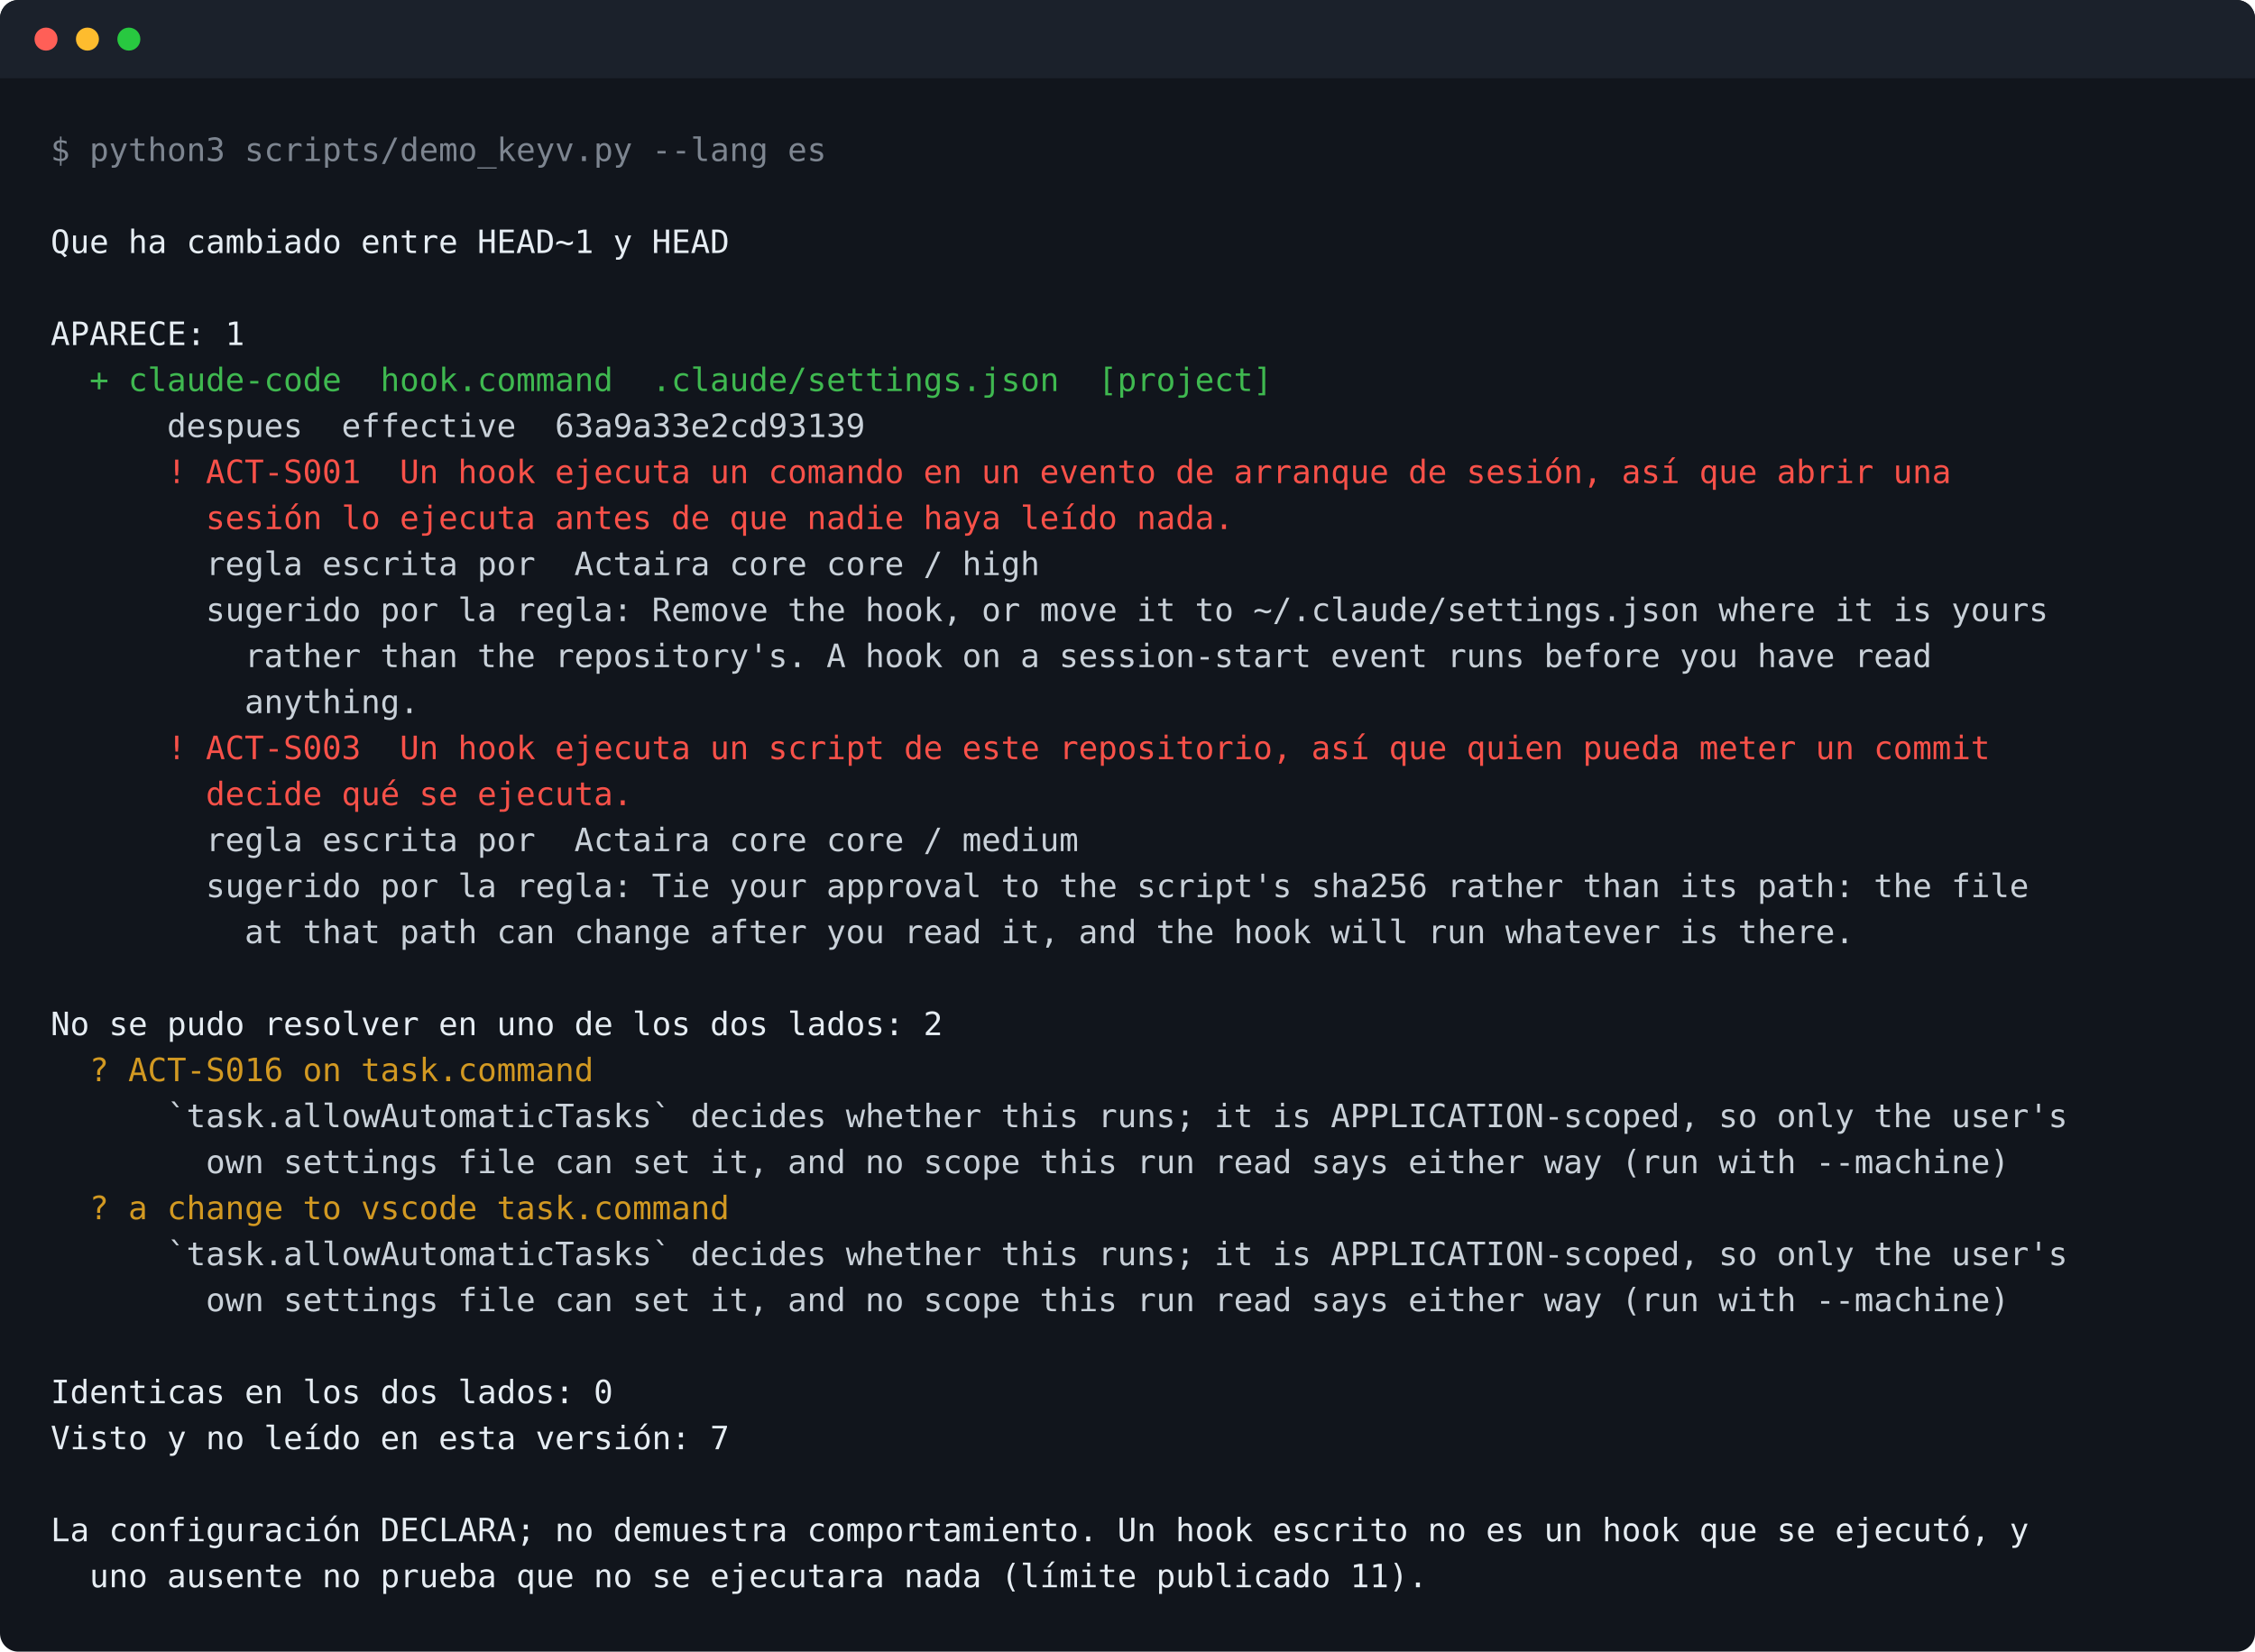
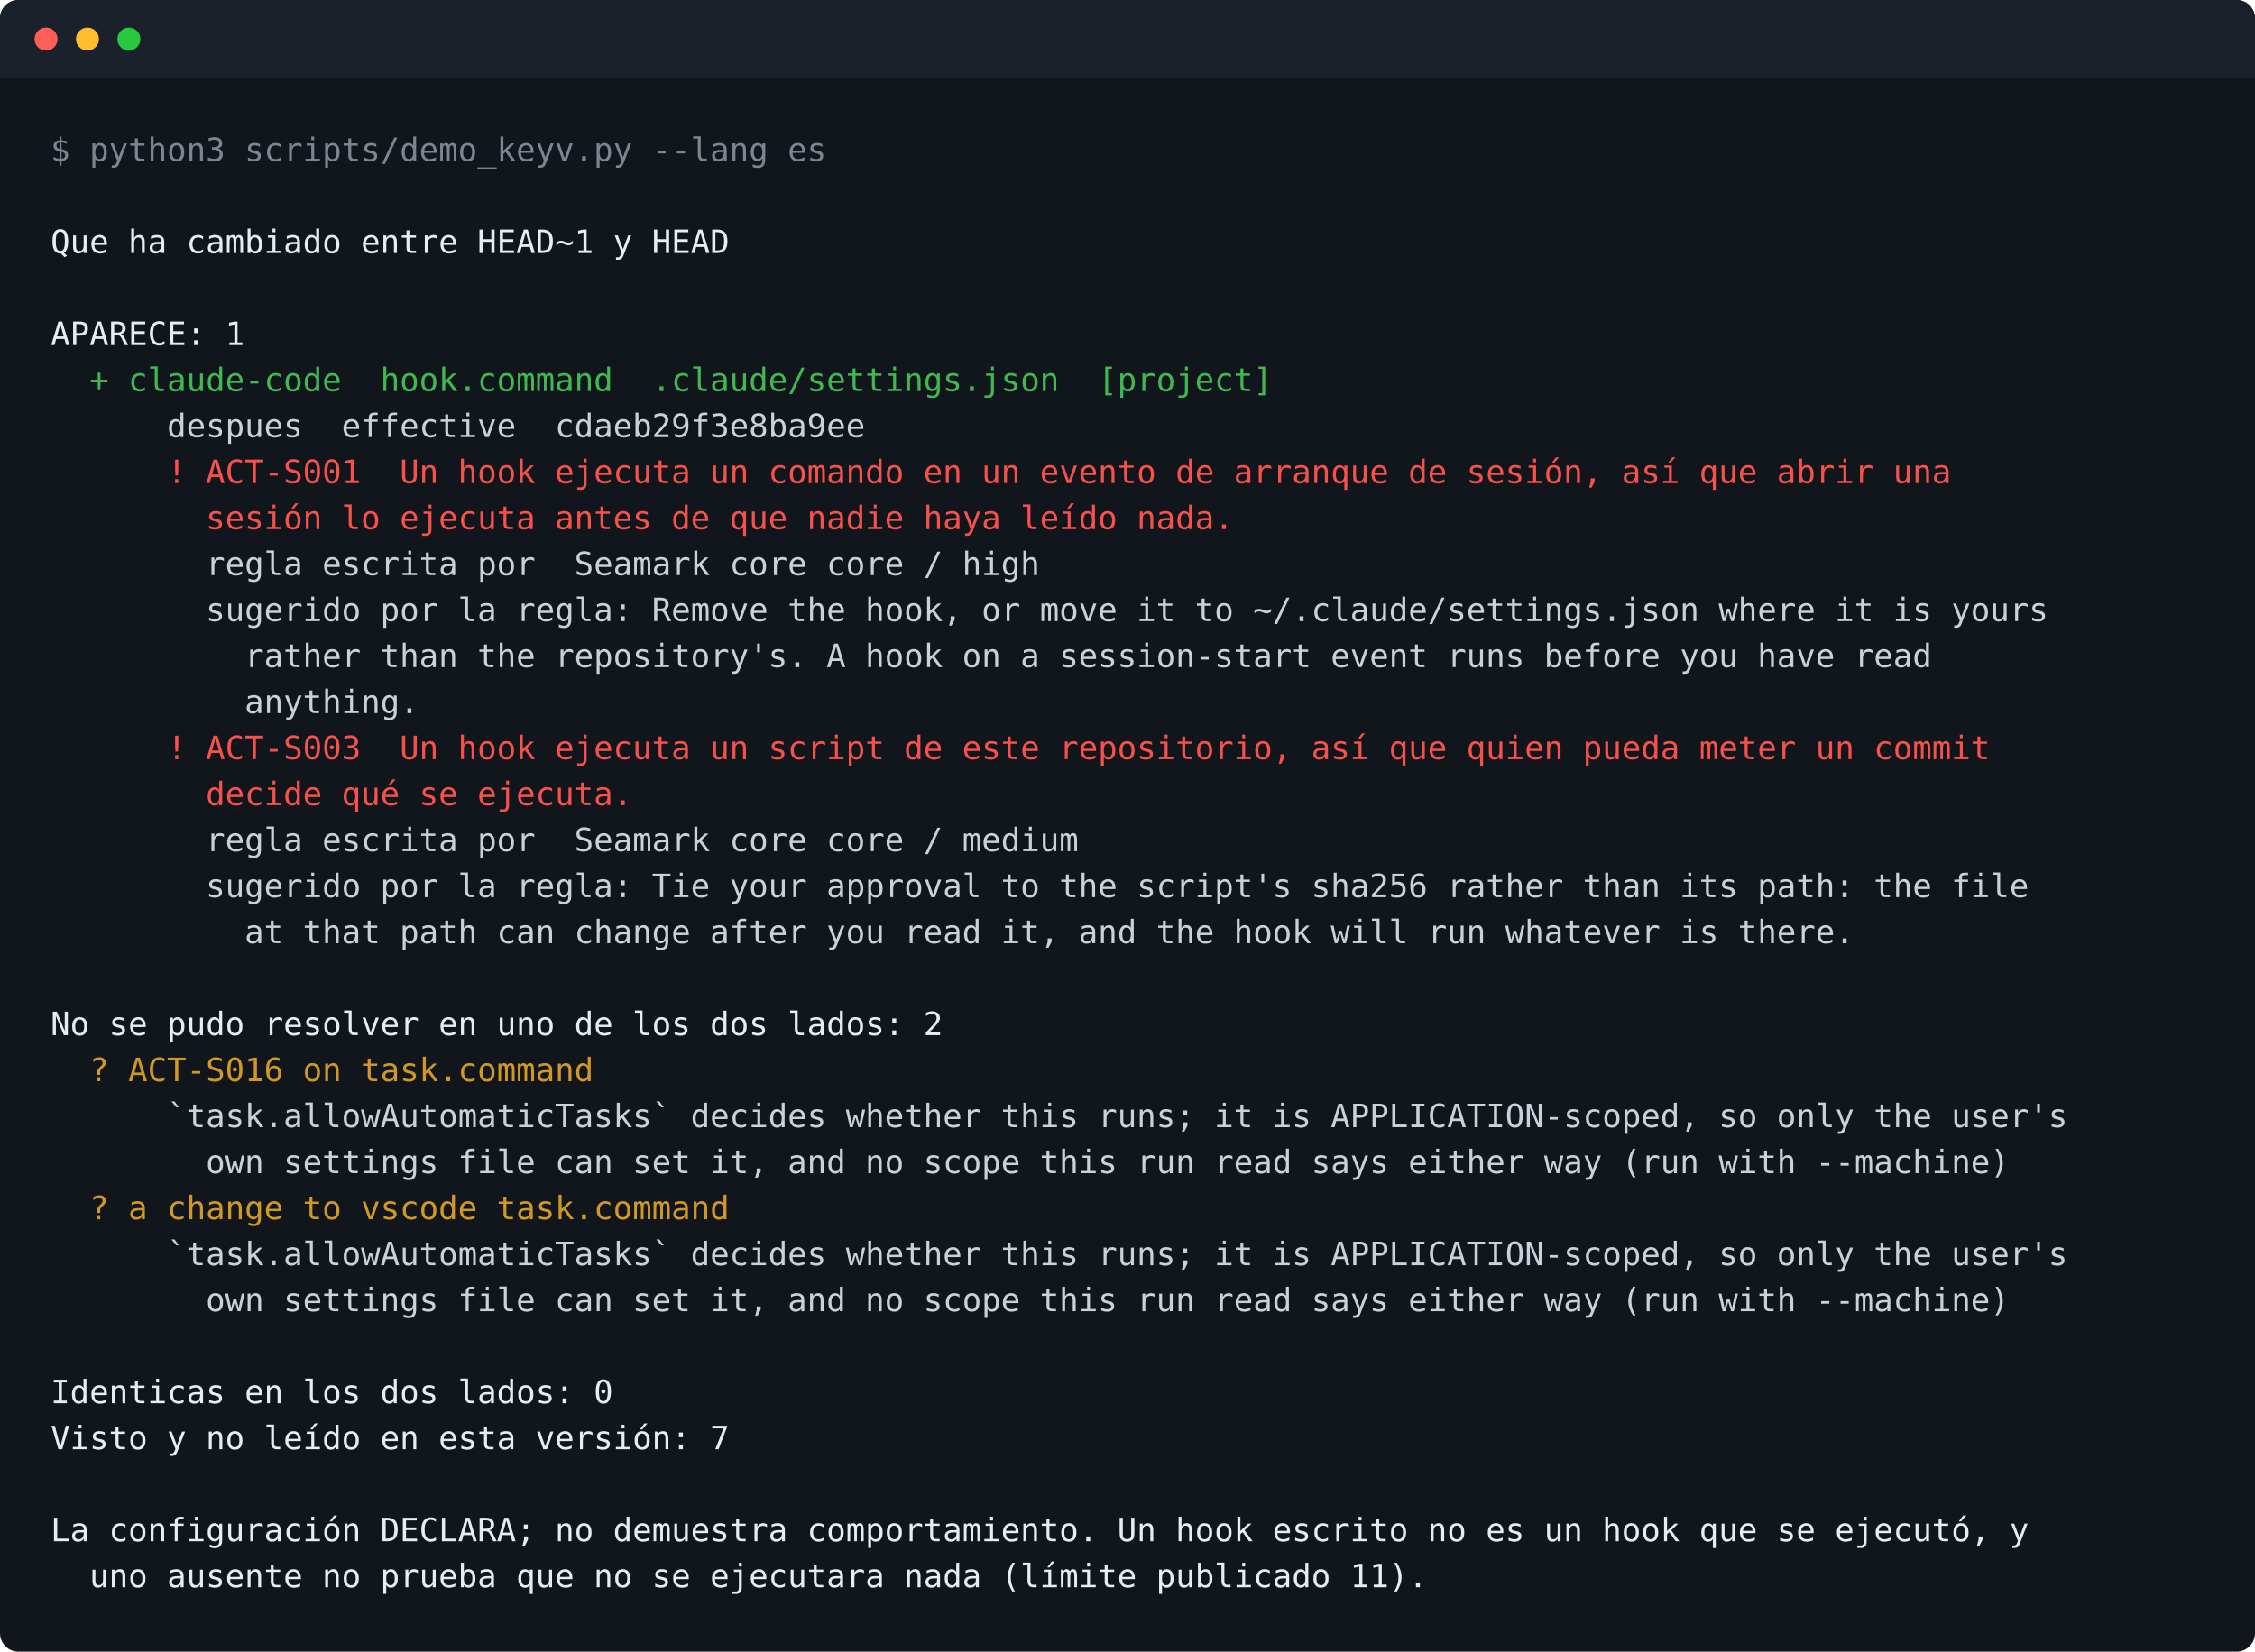
<svg xmlns="http://www.w3.org/2000/svg" width="980" height="718" viewBox="0 0 980 718" role="img" aria-label="The output of python3 scripts/demo_keyv.py --lang es">
  <rect width="980" height="718" rx="8" fill="#11151c" />
  <path d="M0 8a8 8 0 0 1 8-8h964a8 8 0 0 1 8 8v26H0z" fill="#1b212b" />
  <circle cx="20" cy="17" r="5" fill="#ff5f57" />
  <circle cx="38" cy="17" r="5" fill="#febc2e" />
  <circle cx="56" cy="17" r="5" fill="#28c840" />
  <g font-family="ui-monospace, SFMono-Regular, Menlo, Consolas, DejaVu Sans Mono, monospace" font-size="14">
    <text x="22" y="70" fill="#7d8590" xml:space="preserve">$ python3 scripts/demo_keyv.py --lang es</text>
    <text x="22" y="110" fill="#e6edf3" xml:space="preserve">Que ha cambiado entre HEAD~1 y HEAD</text>
    <text x="22" y="150" fill="#e6edf3" xml:space="preserve">APARECE: 1</text>
    <text x="22" y="170" fill="#3fb950" xml:space="preserve">  + claude-code  hook.command  .claude/settings.json  [project]</text>
-     <text x="22" y="190" fill="#c9d1d9" xml:space="preserve">      despues  effective  63a9a33e2cd93139</text>
+     <text x="22" y="190" fill="#c9d1d9" xml:space="preserve">      despues  effective  cdaeb29f3e8ba9ee</text>
    <text x="22" y="210" fill="#f85149" xml:space="preserve">      ! ACT-S001  Un hook ejecuta un comando en un evento de arranque de sesión, así que abrir una</text>
    <text x="22" y="230" fill="#f85149" xml:space="preserve">        sesión lo ejecuta antes de que nadie haya leído nada.</text>
-     <text x="22" y="250" fill="#c9d1d9" xml:space="preserve">        regla escrita por  Actaira core core / high</text>
+     <text x="22" y="250" fill="#c9d1d9" xml:space="preserve">        regla escrita por  Seamark core core / high</text>
    <text x="22" y="270" fill="#c9d1d9" xml:space="preserve">        sugerido por la regla: Remove the hook, or move it to ~/.claude/settings.json where it is yours</text>
    <text x="22" y="290" fill="#c9d1d9" xml:space="preserve">          rather than the repository's. A hook on a session-start event runs before you have read</text>
    <text x="22" y="310" fill="#c9d1d9" xml:space="preserve">          anything.</text>
    <text x="22" y="330" fill="#f85149" xml:space="preserve">      ! ACT-S003  Un hook ejecuta un script de este repositorio, así que quien pueda meter un commit</text>
    <text x="22" y="350" fill="#f85149" xml:space="preserve">        decide qué se ejecuta.</text>
-     <text x="22" y="370" fill="#c9d1d9" xml:space="preserve">        regla escrita por  Actaira core core / medium</text>
+     <text x="22" y="370" fill="#c9d1d9" xml:space="preserve">        regla escrita por  Seamark core core / medium</text>
    <text x="22" y="390" fill="#c9d1d9" xml:space="preserve">        sugerido por la regla: Tie your approval to the script's sha256 rather than its path: the file</text>
    <text x="22" y="410" fill="#c9d1d9" xml:space="preserve">          at that path can change after you read it, and the hook will run whatever is there.</text>
    <text x="22" y="450" fill="#e6edf3" xml:space="preserve">No se pudo resolver en uno de los dos lados: 2</text>
    <text x="22" y="470" fill="#d29922" xml:space="preserve">  ? ACT-S016 on task.command</text>
    <text x="22" y="490" fill="#c9d1d9" xml:space="preserve">      `task.allowAutomaticTasks` decides whether this runs; it is APPLICATION-scoped, so only the user's</text>
    <text x="22" y="510" fill="#c9d1d9" xml:space="preserve">        own settings file can set it, and no scope this run read says either way (run with --machine)</text>
    <text x="22" y="530" fill="#d29922" xml:space="preserve">  ? a change to vscode task.command</text>
    <text x="22" y="550" fill="#c9d1d9" xml:space="preserve">      `task.allowAutomaticTasks` decides whether this runs; it is APPLICATION-scoped, so only the user's</text>
    <text x="22" y="570" fill="#c9d1d9" xml:space="preserve">        own settings file can set it, and no scope this run read says either way (run with --machine)</text>
    <text x="22" y="610" fill="#e6edf3" xml:space="preserve">Identicas en los dos lados: 0</text>
    <text x="22" y="630" fill="#e6edf3" xml:space="preserve">Visto y no leído en esta versión: 7</text>
    <text x="22" y="670" fill="#e6edf3" xml:space="preserve">La configuración DECLARA; no demuestra comportamiento. Un hook escrito no es un hook que se ejecutó, y</text>
    <text x="22" y="690" fill="#e6edf3" xml:space="preserve">  uno ausente no prueba que no se ejecutara nada (límite publicado 11).</text>
  </g>
</svg>
